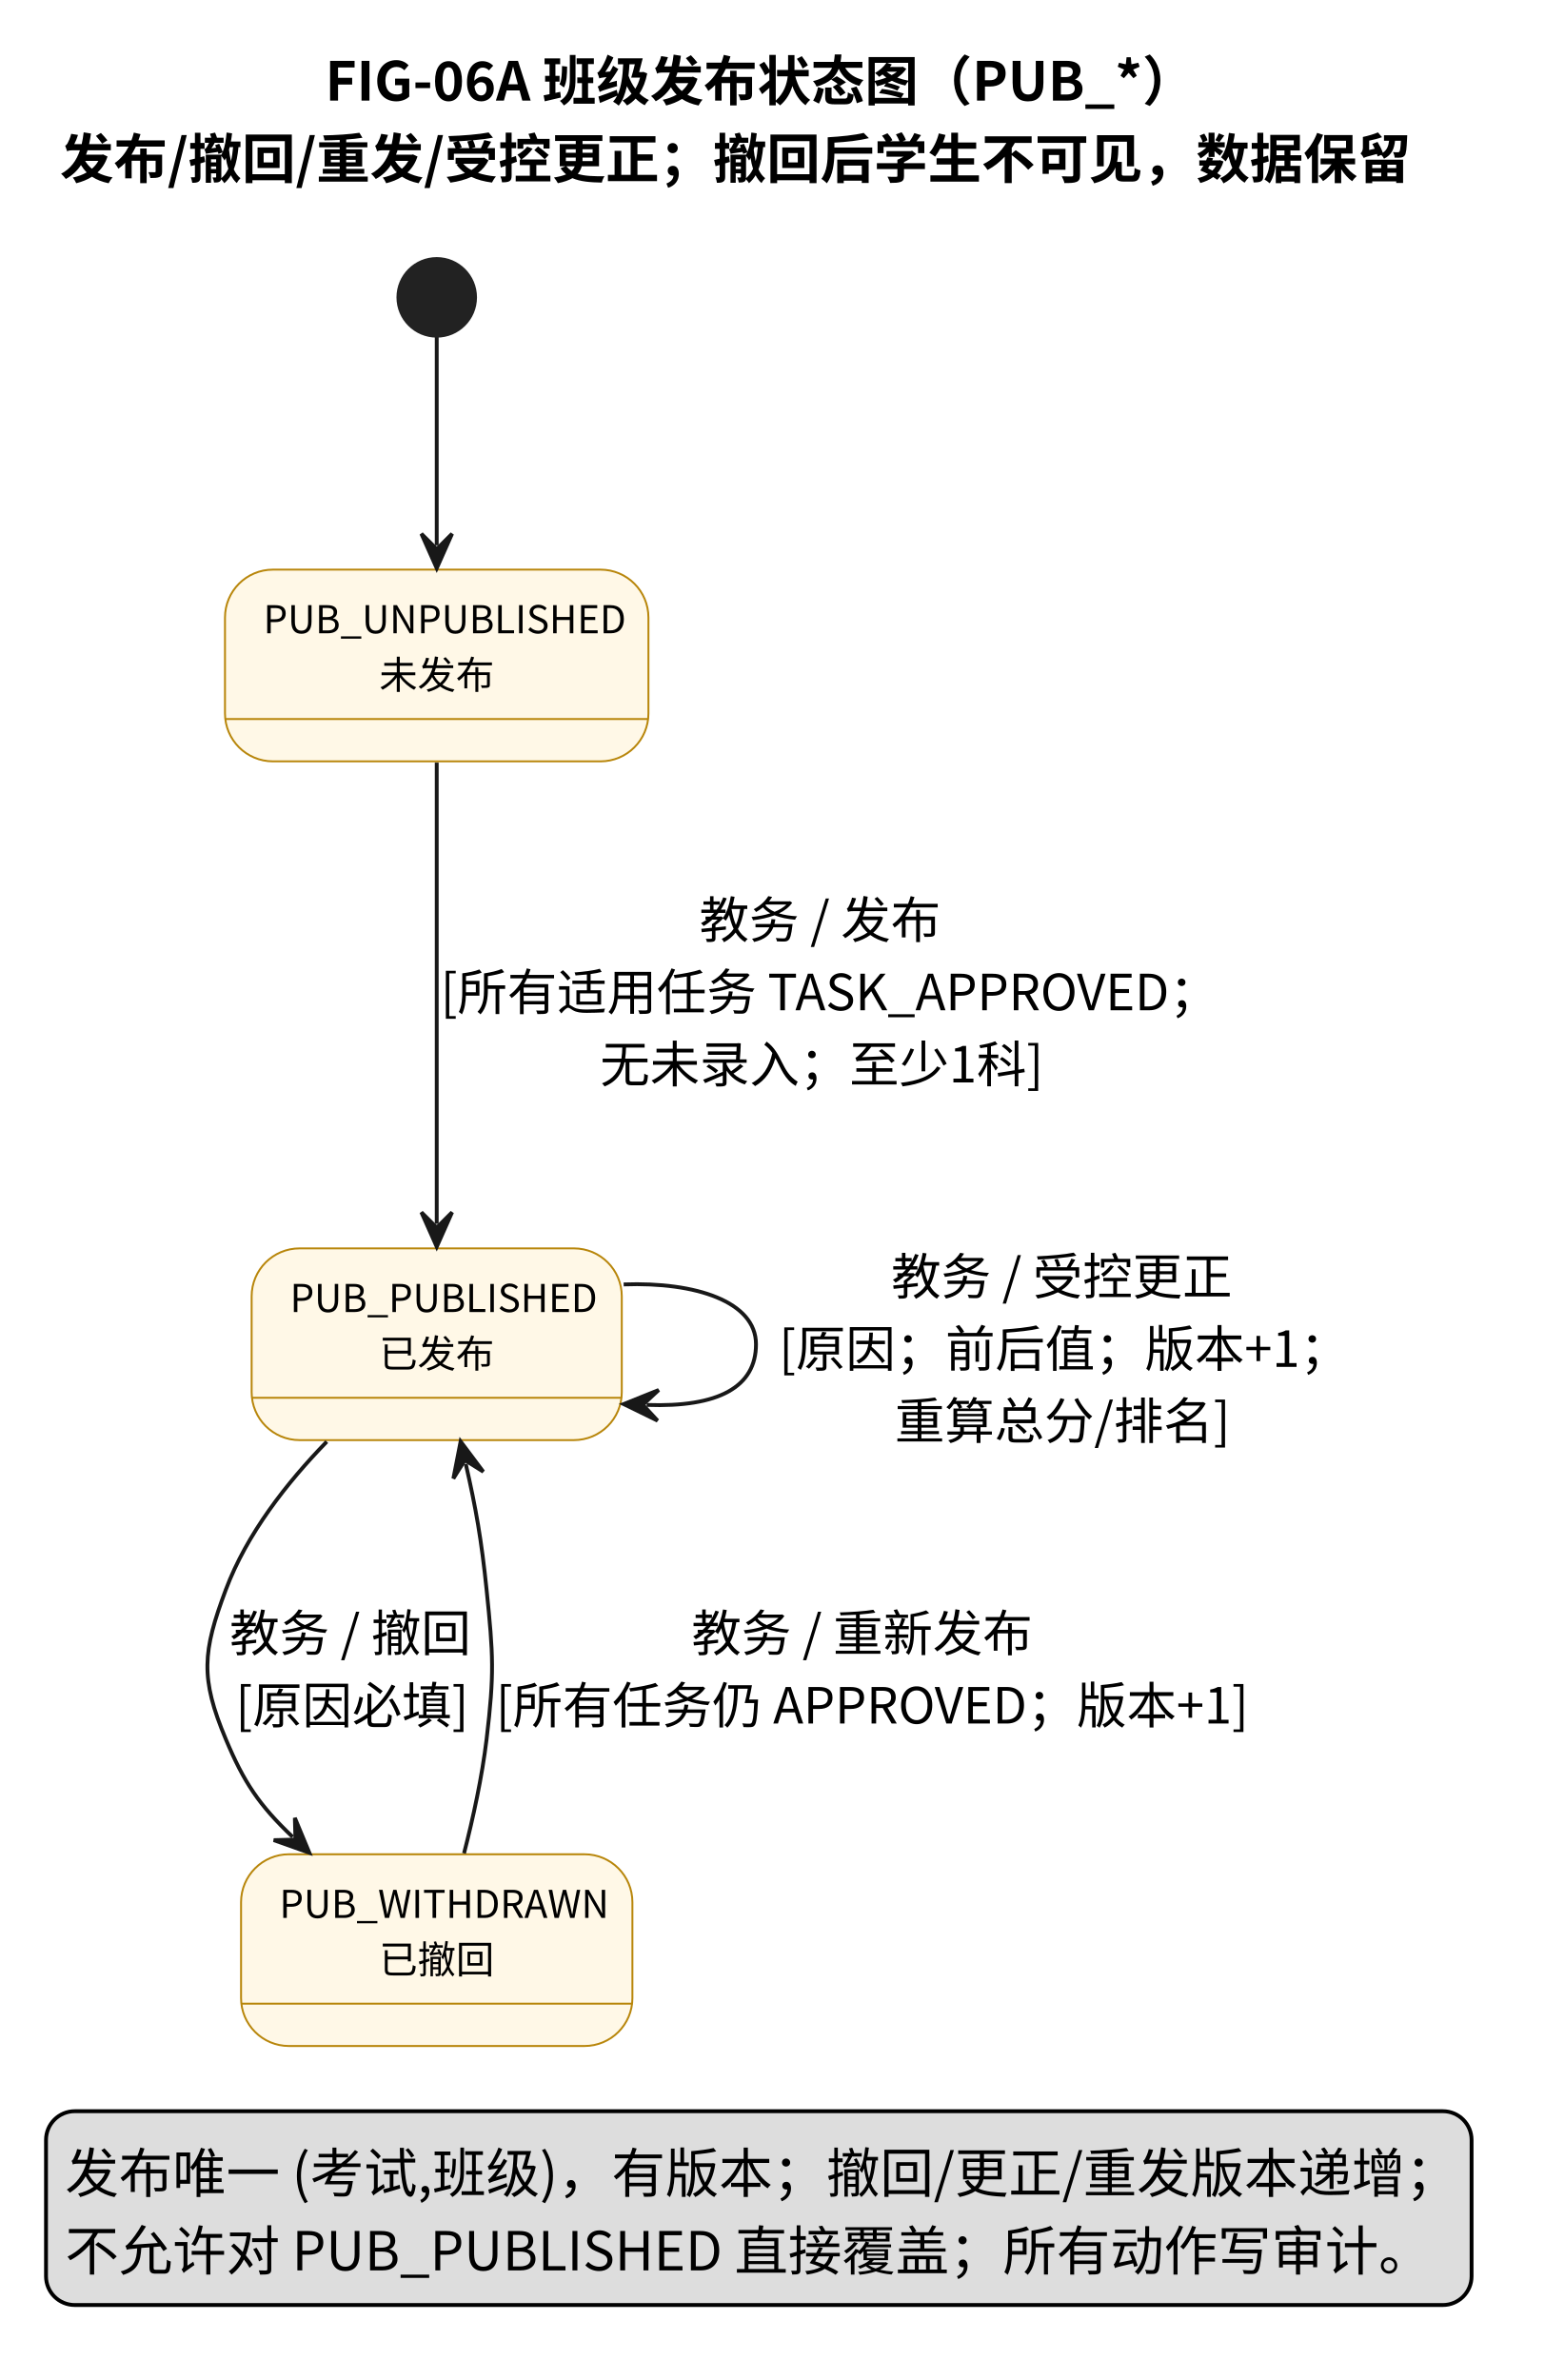
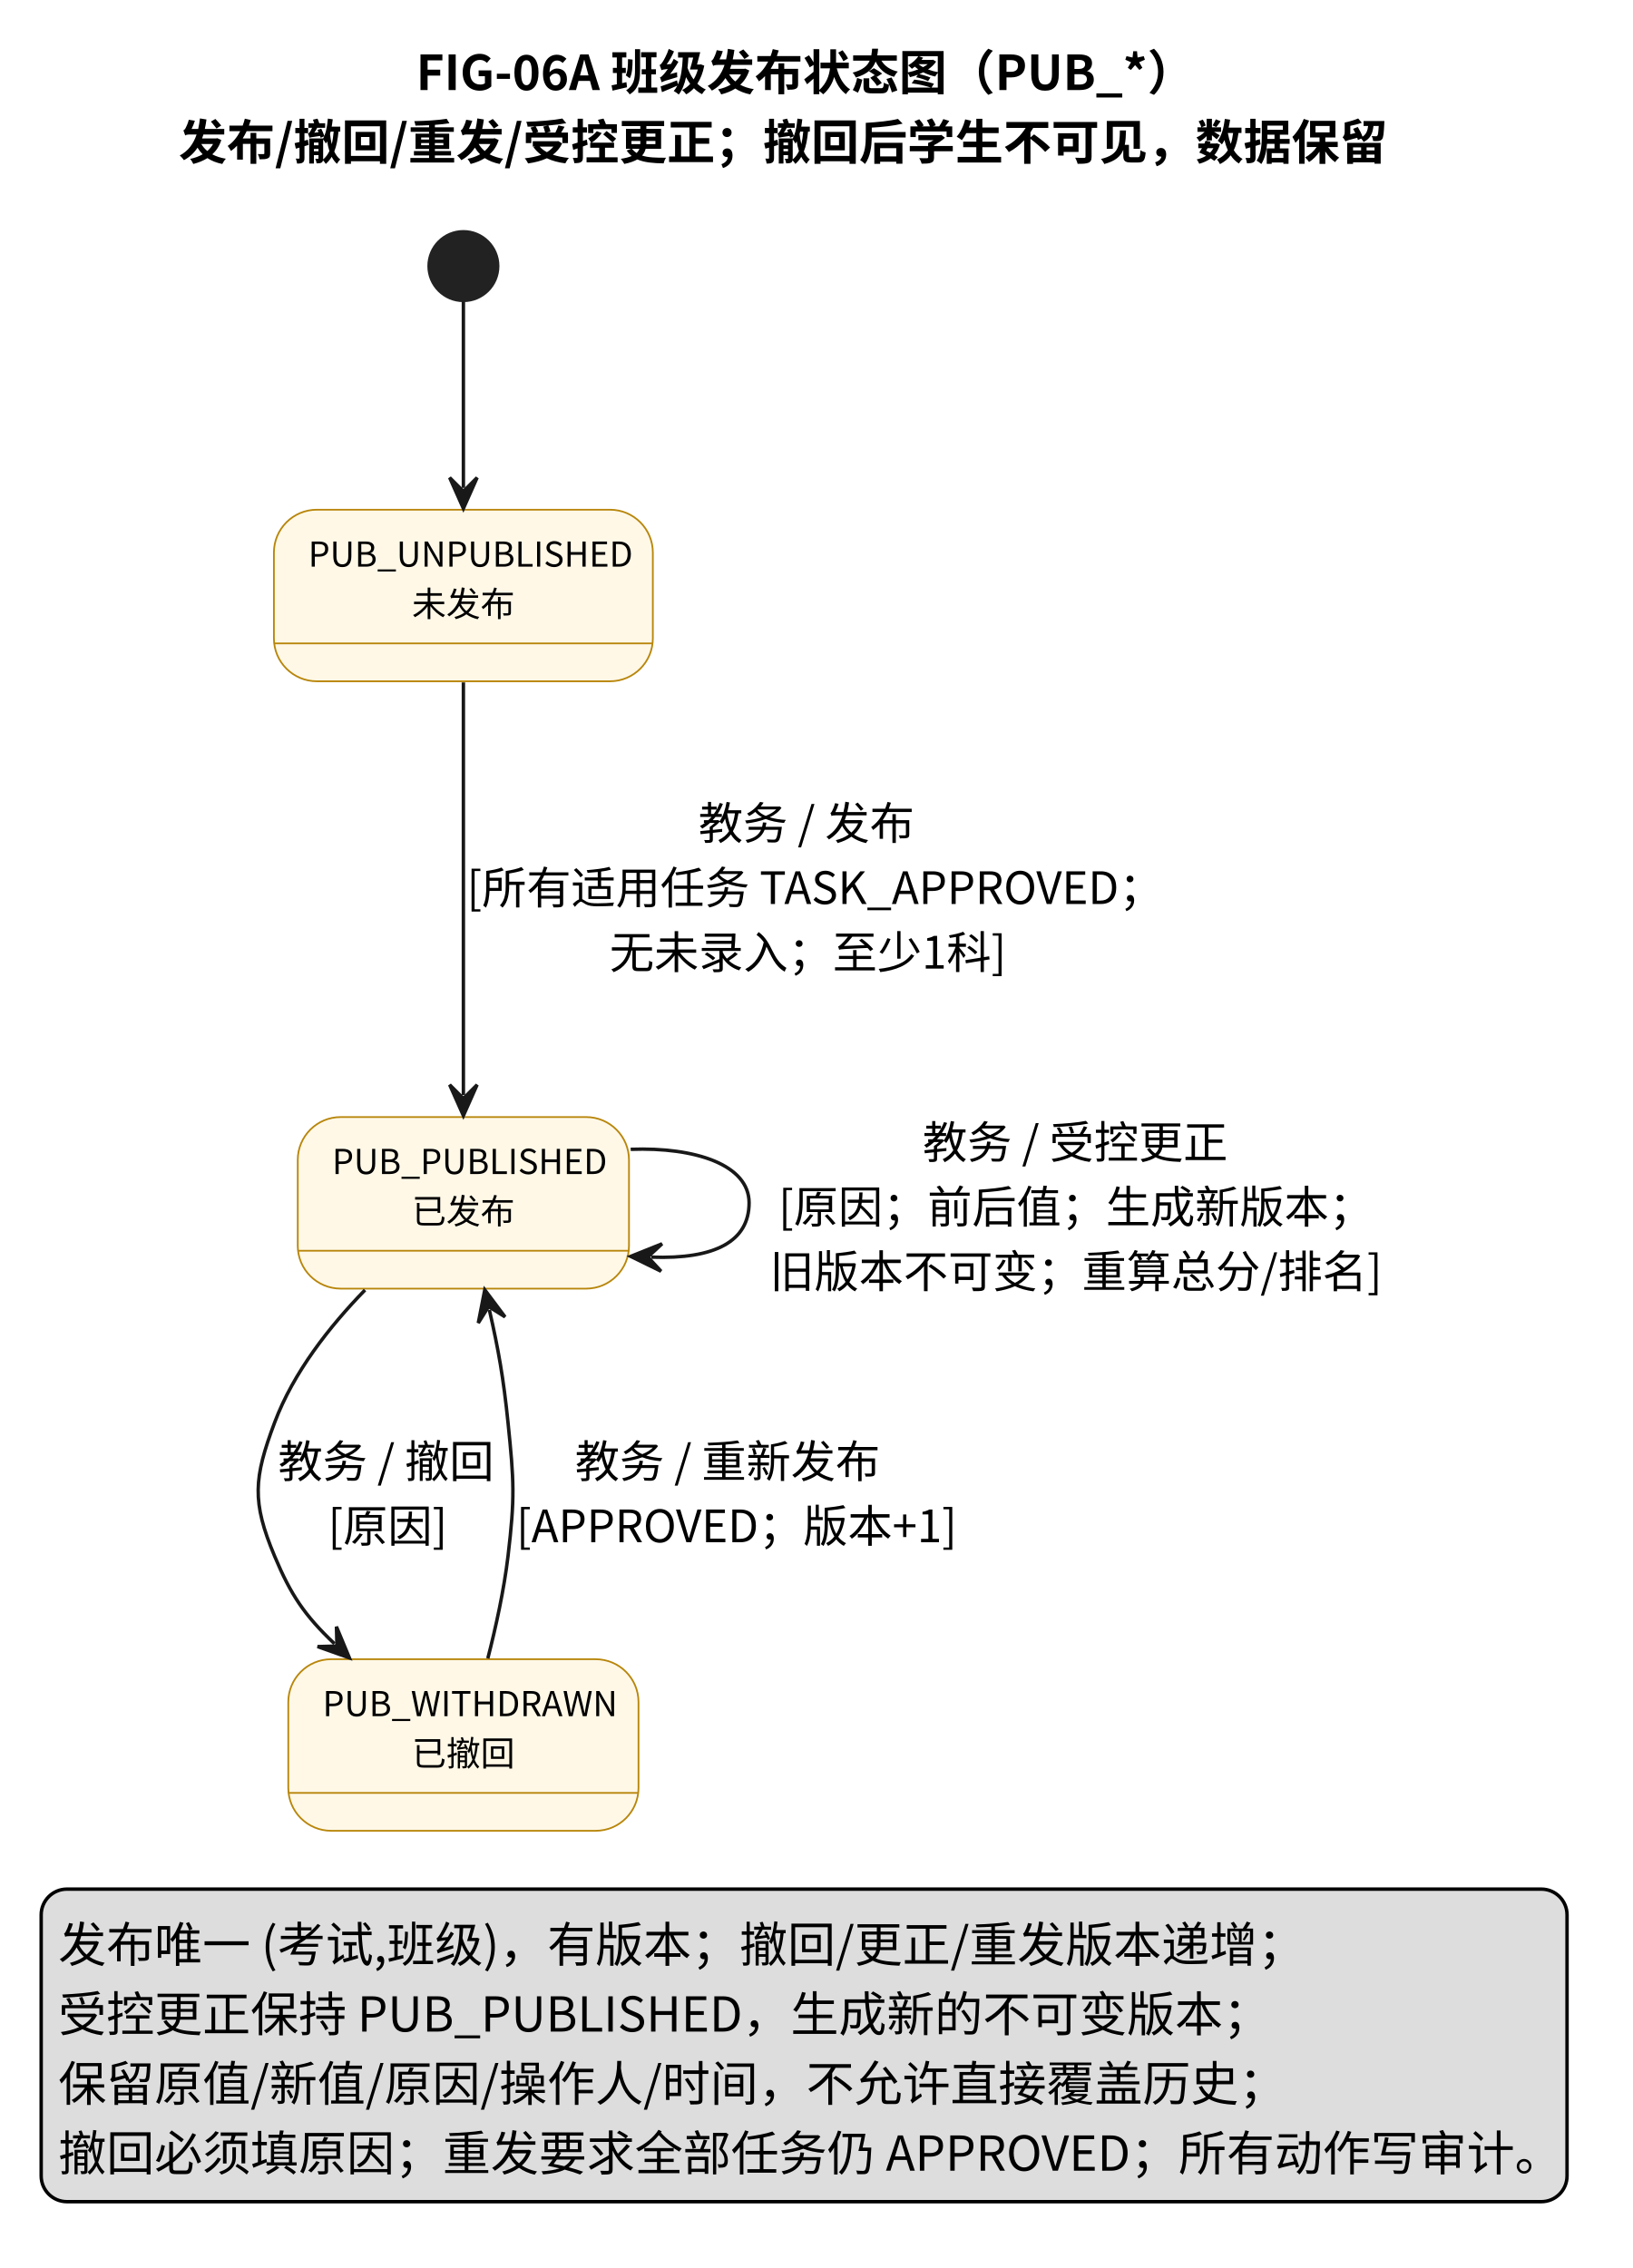
- <svg xmlns="http://www.w3.org/2000/svg" contentStyleType="text/css" height="1293.75px" preserveAspectRatio="none" style="width:839px;height:1293px;background:#FFFFFF;" version="1.1" viewBox="0 0 839 1293" width="839.583px" zoomAndPan="magnify">
+ <svg xmlns="http://www.w3.org/2000/svg" contentStyleType="text/css" height="1377.083px" preserveAspectRatio="none" style="width:991px;height:1377px;background:#FFFFFF;" version="1.1" viewBox="0 0 991 1377" width="991.667px" zoomAndPan="magnify">
  <defs />
  <g>
-     <text fill="#000000" font-family="Noto Sans CJK SC" font-size="29.167" font-weight="bold" lengthAdjust="spacing" textLength="471.135" x="176.696" y="54.666">FIG-06A 班级发布状态图（PUB_*）</text>
-     <text fill="#000000" font-family="Noto Sans CJK SC" font-size="29.167" font-weight="bold" lengthAdjust="spacing" textLength="759.256" x="32.635" y="96.9">发布/撤回/重发/受控更正；撤回后学生不可见，数据保留</text>
+     <text fill="#000000" font-family="Noto Sans CJK SC" font-size="29.167" font-weight="bold" lengthAdjust="spacing" textLength="471.135" x="252.631" y="54.666">FIG-06A 班级发布状态图（PUB_*）</text>
+     <text fill="#000000" font-family="Noto Sans CJK SC" font-size="29.167" font-weight="bold" lengthAdjust="spacing" textLength="759.256" x="108.57" y="96.9">发布/撤回/重发/受控更正；撤回后学生不可见，数据保留</text>
    <g id="U">
-       <rect fill="#FFF8E7" height="104.167" rx="26.042" ry="26.042" style="stroke:#B8860B;stroke-width:1.042;" width="230.062" x="122.239" y="309.466" />
-       <line style="stroke:#B8860B;stroke-width:1.042;" x1="122.239" x2="352.301" y1="390.633" y2="390.633" />
-       <text fill="#000000" font-family="Noto Sans CJK SC" font-size="20.833" lengthAdjust="spacing" textLength="188.396" x="143.072" y="344.05">PUB_UNPUBLISHED</text>
-       <text fill="#000000" font-family="Noto Sans CJK SC" font-size="20.833" lengthAdjust="spacing" textLength="62.5" x="206.02" y="374.216">未发布</text>
+       <rect fill="#FFF8E7" height="104.167" rx="26.042" ry="26.042" style="stroke:#B8860B;stroke-width:1.042;" width="230.062" x="166.297" y="309.466" />
+       <line style="stroke:#B8860B;stroke-width:1.042;" x1="166.297" x2="396.359" y1="390.633" y2="390.633" />
+       <text fill="#000000" font-family="Noto Sans CJK SC" font-size="20.833" lengthAdjust="spacing" textLength="188.396" x="187.13" y="344.05">PUB_UNPUBLISHED</text>
+       <text fill="#000000" font-family="Noto Sans CJK SC" font-size="20.833" lengthAdjust="spacing" textLength="62.5" x="250.078" y="374.216">未发布</text>
    </g>
    <g id="P">
-       <rect fill="#FFF8E7" height="104.167" rx="26.042" ry="26.042" style="stroke:#B8860B;stroke-width:1.042;" width="201.104" x="136.718" y="678.216" />
-       <line style="stroke:#B8860B;stroke-width:1.042;" x1="136.718" x2="337.822" y1="759.383" y2="759.383" />
-       <text fill="#000000" font-family="Noto Sans CJK SC" font-size="20.833" lengthAdjust="spacing" textLength="159.437" x="157.551" y="712.8">PUB_PUBLISHED</text>
-       <text fill="#000000" font-family="Noto Sans CJK SC" font-size="20.833" lengthAdjust="spacing" textLength="62.5" x="206.02" y="742.966">已发布</text>
+       <rect fill="#FFF8E7" height="104.167" rx="26.042" ry="26.042" style="stroke:#B8860B;stroke-width:1.042;" width="201.104" x="180.776" y="678.216" />
+       <line style="stroke:#B8860B;stroke-width:1.042;" x1="180.776" x2="381.88" y1="759.383" y2="759.383" />
+       <text fill="#000000" font-family="Noto Sans CJK SC" font-size="20.833" lengthAdjust="spacing" textLength="159.437" x="201.609" y="712.8">PUB_PUBLISHED</text>
+       <text fill="#000000" font-family="Noto Sans CJK SC" font-size="20.833" lengthAdjust="spacing" textLength="62.5" x="250.078" y="742.966">已发布</text>
    </g>
    <g id="W">
-       <rect fill="#FFF8E7" height="104.167" rx="26.042" ry="26.042" style="stroke:#B8860B;stroke-width:1.042;" width="212.625" x="130.968" y="1007.383" />
-       <line style="stroke:#B8860B;stroke-width:1.042;" x1="130.968" x2="343.593" y1="1088.55" y2="1088.55" />
-       <text fill="#000000" font-family="Noto Sans CJK SC" font-size="20.833" lengthAdjust="spacing" textLength="170.958" x="151.801" y="1041.966">PUB_WITHDRAWN</text>
-       <text fill="#000000" font-family="Noto Sans CJK SC" font-size="20.833" lengthAdjust="spacing" textLength="62.5" x="206.03" y="1072.133">已撤回</text>
+       <rect fill="#FFF8E7" height="104.167" rx="26.042" ry="26.042" style="stroke:#B8860B;stroke-width:1.042;" width="212.625" x="175.026" y="1007.383" />
+       <line style="stroke:#B8860B;stroke-width:1.042;" x1="175.026" x2="387.651" y1="1088.55" y2="1088.55" />
+       <text fill="#000000" font-family="Noto Sans CJK SC" font-size="20.833" lengthAdjust="spacing" textLength="170.958" x="195.859" y="1041.966">PUB_WITHDRAWN</text>
+       <text fill="#000000" font-family="Noto Sans CJK SC" font-size="20.833" lengthAdjust="spacing" textLength="62.5" x="250.088" y="1072.133">已撤回</text>
    </g>
-     <ellipse cx="237.28" cy="161.55" fill="#222222" rx="20.833" ry="20.833" style="stroke:#222222;stroke-width:2.083;" />
+     <ellipse cx="281.338" cy="161.55" fill="#222222" rx="20.833" ry="20.833" style="stroke:#222222;stroke-width:2.083;" />
    <g id="link_*start*_U">
-       <path d="M237.28,183.133 C237.28,212.154 237.28,255.196 237.28,296.237 " fill="none" id="*start*-to-U" style="stroke:#181818;stroke-width:2.083;" />
-       <polygon fill="#181818" points="237.28,308.737,245.614,289.987,237.28,298.32,228.947,289.987,237.28,308.737" style="stroke:#181818;stroke-width:2.083;" />
+       <path d="M281.338,183.133 C281.338,212.154 281.338,255.196 281.338,296.237 " fill="none" id="*start*-to-U" style="stroke:#181818;stroke-width:2.083;" />
+       <polygon fill="#181818" points="281.338,308.737,289.672,289.987,281.338,298.32,273.005,289.987,281.338,308.737" style="stroke:#181818;stroke-width:2.083;" />
    </g>
    <g id="link_U_P">
-       <path d="M237.28,414.32 C237.28,483.779 237.28,595.321 237.28,664.862 " fill="none" id="U-to-P" style="stroke:#181818;stroke-width:2.083;" />
-       <polygon fill="#181818" points="237.28,677.362,245.614,658.612,237.28,666.946,228.947,658.612,237.28,677.362" style="stroke:#181818;stroke-width:2.083;" />
-       <text fill="#000000" font-family="Noto Sans CJK SC" font-size="27.083" lengthAdjust="spacing" textLength="130.975" x="379.981" y="509.633">教务 / 发布</text>
-       <text fill="#000000" font-family="Noto Sans CJK SC" font-size="27.083" lengthAdjust="spacing" textLength="412.209" x="239.364" y="548.85">[所有适用任务 TASK_APPROVED；</text>
-       <text fill="#000000" font-family="Noto Sans CJK SC" font-size="27.083" lengthAdjust="spacing" textLength="238.875" x="326.031" y="588.066">无未录入；至少1科]</text>
+       <path d="M281.338,414.32 C281.338,483.779 281.338,595.321 281.338,664.862 " fill="none" id="U-to-P" style="stroke:#181818;stroke-width:2.083;" />
+       <polygon fill="#181818" points="281.338,677.362,289.672,658.612,281.338,666.946,273.005,658.612,281.338,677.362" style="stroke:#181818;stroke-width:2.083;" />
+       <text fill="#000000" font-family="Noto Sans CJK SC" font-size="27.083" lengthAdjust="spacing" textLength="130.975" x="424.038" y="509.633">教务 / 发布</text>
+       <text fill="#000000" font-family="Noto Sans CJK SC" font-size="27.083" lengthAdjust="spacing" textLength="412.209" x="283.422" y="548.85">[所有适用任务 TASK_APPROVED；</text>
+       <text fill="#000000" font-family="Noto Sans CJK SC" font-size="27.083" lengthAdjust="spacing" textLength="238.875" x="370.089" y="588.066">无未录入；至少1科]</text>
    </g>
    <g id="link_P_W">
-       <path d="M177.551,783.216 C155.926,805.425 134.051,833.321 122.697,863.633 C110.01,897.446 108.718,911.591 122.697,944.883 C132.51,968.279 140.753,980.655 159.003,997.968 " fill="none" id="P-to-W" style="stroke:#181818;stroke-width:2.083;" />
-       <polygon fill="#181818" points="168.072,1006.571,160.204,987.62,160.515,999.401,148.734,999.712,168.072,1006.571" style="stroke:#181818;stroke-width:2.083;" />
-       <text fill="#000000" font-family="Noto Sans CJK SC" font-size="27.083" lengthAdjust="spacing" textLength="130.975" x="124.781" y="897.133">教务 / 撤回</text>
-       <text fill="#000000" font-family="Noto Sans CJK SC" font-size="27.083" lengthAdjust="spacing" textLength="124.529" x="128.003" y="936.35">[原因必填]</text>
+       <path d="M221.609,783.216 C199.984,805.425 178.109,833.321 166.755,863.633 C154.068,897.446 152.776,911.591 166.755,944.883 C176.568,968.279 184.811,980.655 203.061,997.968 " fill="none" id="P-to-W" style="stroke:#181818;stroke-width:2.083;" />
+       <polygon fill="#181818" points="212.13,1006.571,204.262,987.62,204.573,999.401,192.792,999.712,212.13,1006.571" style="stroke:#181818;stroke-width:2.083;" />
+       <text fill="#000000" font-family="Noto Sans CJK SC" font-size="27.083" lengthAdjust="spacing" textLength="130.975" x="168.838" y="897.133">教务 / 撤回</text>
+       <text fill="#000000" font-family="Noto Sans CJK SC" font-size="27.083" lengthAdjust="spacing" textLength="70.363" x="199.145" y="936.35">[原因]</text>
    </g>
    <g id="link_W_P">
-       <path d="M252.114,1006.883 C257.051,987.654 261.906,965.425 264.364,944.883 C268.614,909.029 268.031,899.55 264.364,863.633 C261.614,836.779 258.591,819.505 253.049,795.297 " fill="none" id="W-to-P" style="stroke:#181818;stroke-width:2.083;" />
-       <polygon fill="#181818" points="250.26,783.112,246.32,803.249,252.584,793.266,262.567,799.53,250.26,783.112" style="stroke:#181818;stroke-width:2.083;" />
-       <text fill="#000000" font-family="Noto Sans CJK SC" font-size="27.083" lengthAdjust="spacing" textLength="185.142" x="375.735" y="897.133">教务 / 重新发布</text>
-       <text fill="#000000" font-family="Noto Sans CJK SC" font-size="27.083" lengthAdjust="spacing" textLength="397.8" x="269.406" y="936.35">[所有任务仍 APPROVED；版本+1]</text>
+       <path d="M296.172,1006.883 C301.109,987.654 305.963,965.425 308.422,944.883 C312.672,909.029 312.088,899.55 308.422,863.633 C305.672,836.779 302.649,819.505 297.107,795.297 " fill="none" id="W-to-P" style="stroke:#181818;stroke-width:2.083;" />
+       <polygon fill="#181818" points="294.318,783.112,290.378,803.249,296.642,793.266,306.625,799.53,294.318,783.112" style="stroke:#181818;stroke-width:2.083;" />
+       <text fill="#000000" font-family="Noto Sans CJK SC" font-size="27.083" lengthAdjust="spacing" textLength="185.142" x="349.105" y="897.133">教务 / 重新发布</text>
+       <text fill="#000000" font-family="Noto Sans CJK SC" font-size="27.083" lengthAdjust="spacing" textLength="256.425" x="313.463" y="936.35">[APPROVED；版本+1]</text>
    </g>
    <g id="link_P_P">
-       <path d="M338.843,697.8 C378.093,696.362 410.739,707.196 410.739,730.3 C410.739,753.404 390.585,764.695 351.335,763.257 " fill="none" id="P-to-P" style="stroke:#181818;stroke-width:2.083;" />
-       <polygon fill="#181818" points="338.843,762.8,357.275,771.814,349.253,763.181,357.885,755.158,338.843,762.8" style="stroke:#181818;stroke-width:2.083;" />
-       <text fill="#000000" font-family="Noto Sans CJK SC" font-size="27.083" lengthAdjust="spacing" textLength="185.142" x="484.244" y="703.383">教务 / 受控更正</text>
-       <text fill="#000000" font-family="Noto Sans CJK SC" font-size="27.083" lengthAdjust="spacing" textLength="307.152" x="423.239" y="742.6">[原因；前后值；版本+1；</text>
-       <text fill="#000000" font-family="Noto Sans CJK SC" font-size="27.083" lengthAdjust="spacing" textLength="181.323" x="486.154" y="781.816">重算总分/排名]</text>
+       <path d="M382.901,697.8 C422.151,696.362 454.797,707.196 454.797,730.3 C454.797,753.404 434.642,764.695 395.392,763.257 " fill="none" id="P-to-P" style="stroke:#181818;stroke-width:2.083;" />
+       <polygon fill="#181818" points="382.901,762.8,401.333,771.814,393.311,763.181,401.943,755.158,382.901,762.8" style="stroke:#181818;stroke-width:2.083;" />
+       <text fill="#000000" font-family="Noto Sans CJK SC" font-size="27.083" lengthAdjust="spacing" textLength="185.142" x="560.179" y="703.383">教务 / 受控更正</text>
+       <text fill="#000000" font-family="Noto Sans CJK SC" font-size="27.083" lengthAdjust="spacing" textLength="360.182" x="472.659" y="742.6">[原因；前后值；生成新版本；</text>
+       <text fill="#000000" font-family="Noto Sans CJK SC" font-size="27.083" lengthAdjust="spacing" textLength="370.907" x="467.297" y="781.816">旧版本不可变；重算总分/排名]</text>
    </g>
-     <rect fill="#DDDDDD" height="105.3" id="_legend" rx="15.625" ry="15.625" style="stroke:#000000;stroke-width:2.083;" width="774.526" x="25" y="1146.966" />
+     <rect fill="#DDDDDD" height="189.766" id="_legend" rx="15.625" ry="15.625" style="stroke:#000000;stroke-width:2.083;" width="926.396" x="25" y="1146.966" />
    <text fill="#000000" font-family="Noto Sans CJK SC" font-size="29.167" lengthAdjust="spacing" textLength="753.693" x="35.417" y="1191.216">发布唯一 (考试,班级)，有版本；撤回/更正/重发版本递增；</text>
-     <text fill="#000000" font-family="Noto Sans CJK SC" font-size="29.167" lengthAdjust="spacing" textLength="731.876" x="35.417" y="1233.449">不允许对 PUB_PUBLISHED 直接覆盖；所有动作写审计。</text>
+     <text fill="#000000" font-family="Noto Sans CJK SC" font-size="29.167" lengthAdjust="spacing" textLength="725.459" x="35.417" y="1233.449">受控更正保持 PUB_PUBLISHED，生成新的不可变版本；</text>
+     <text fill="#000000" font-family="Noto Sans CJK SC" font-size="29.167" lengthAdjust="spacing" textLength="746.197" x="35.417" y="1275.682">保留原值/新值/原因/操作人/时间，不允许直接覆盖历史；</text>
+     <text fill="#000000" font-family="Noto Sans CJK SC" font-size="29.167" lengthAdjust="spacing" textLength="905.563" x="35.417" y="1317.916">撤回必须填原因；重发要求全部任务仍 APPROVED；所有动作写审计。</text>
  </g>
</svg>
